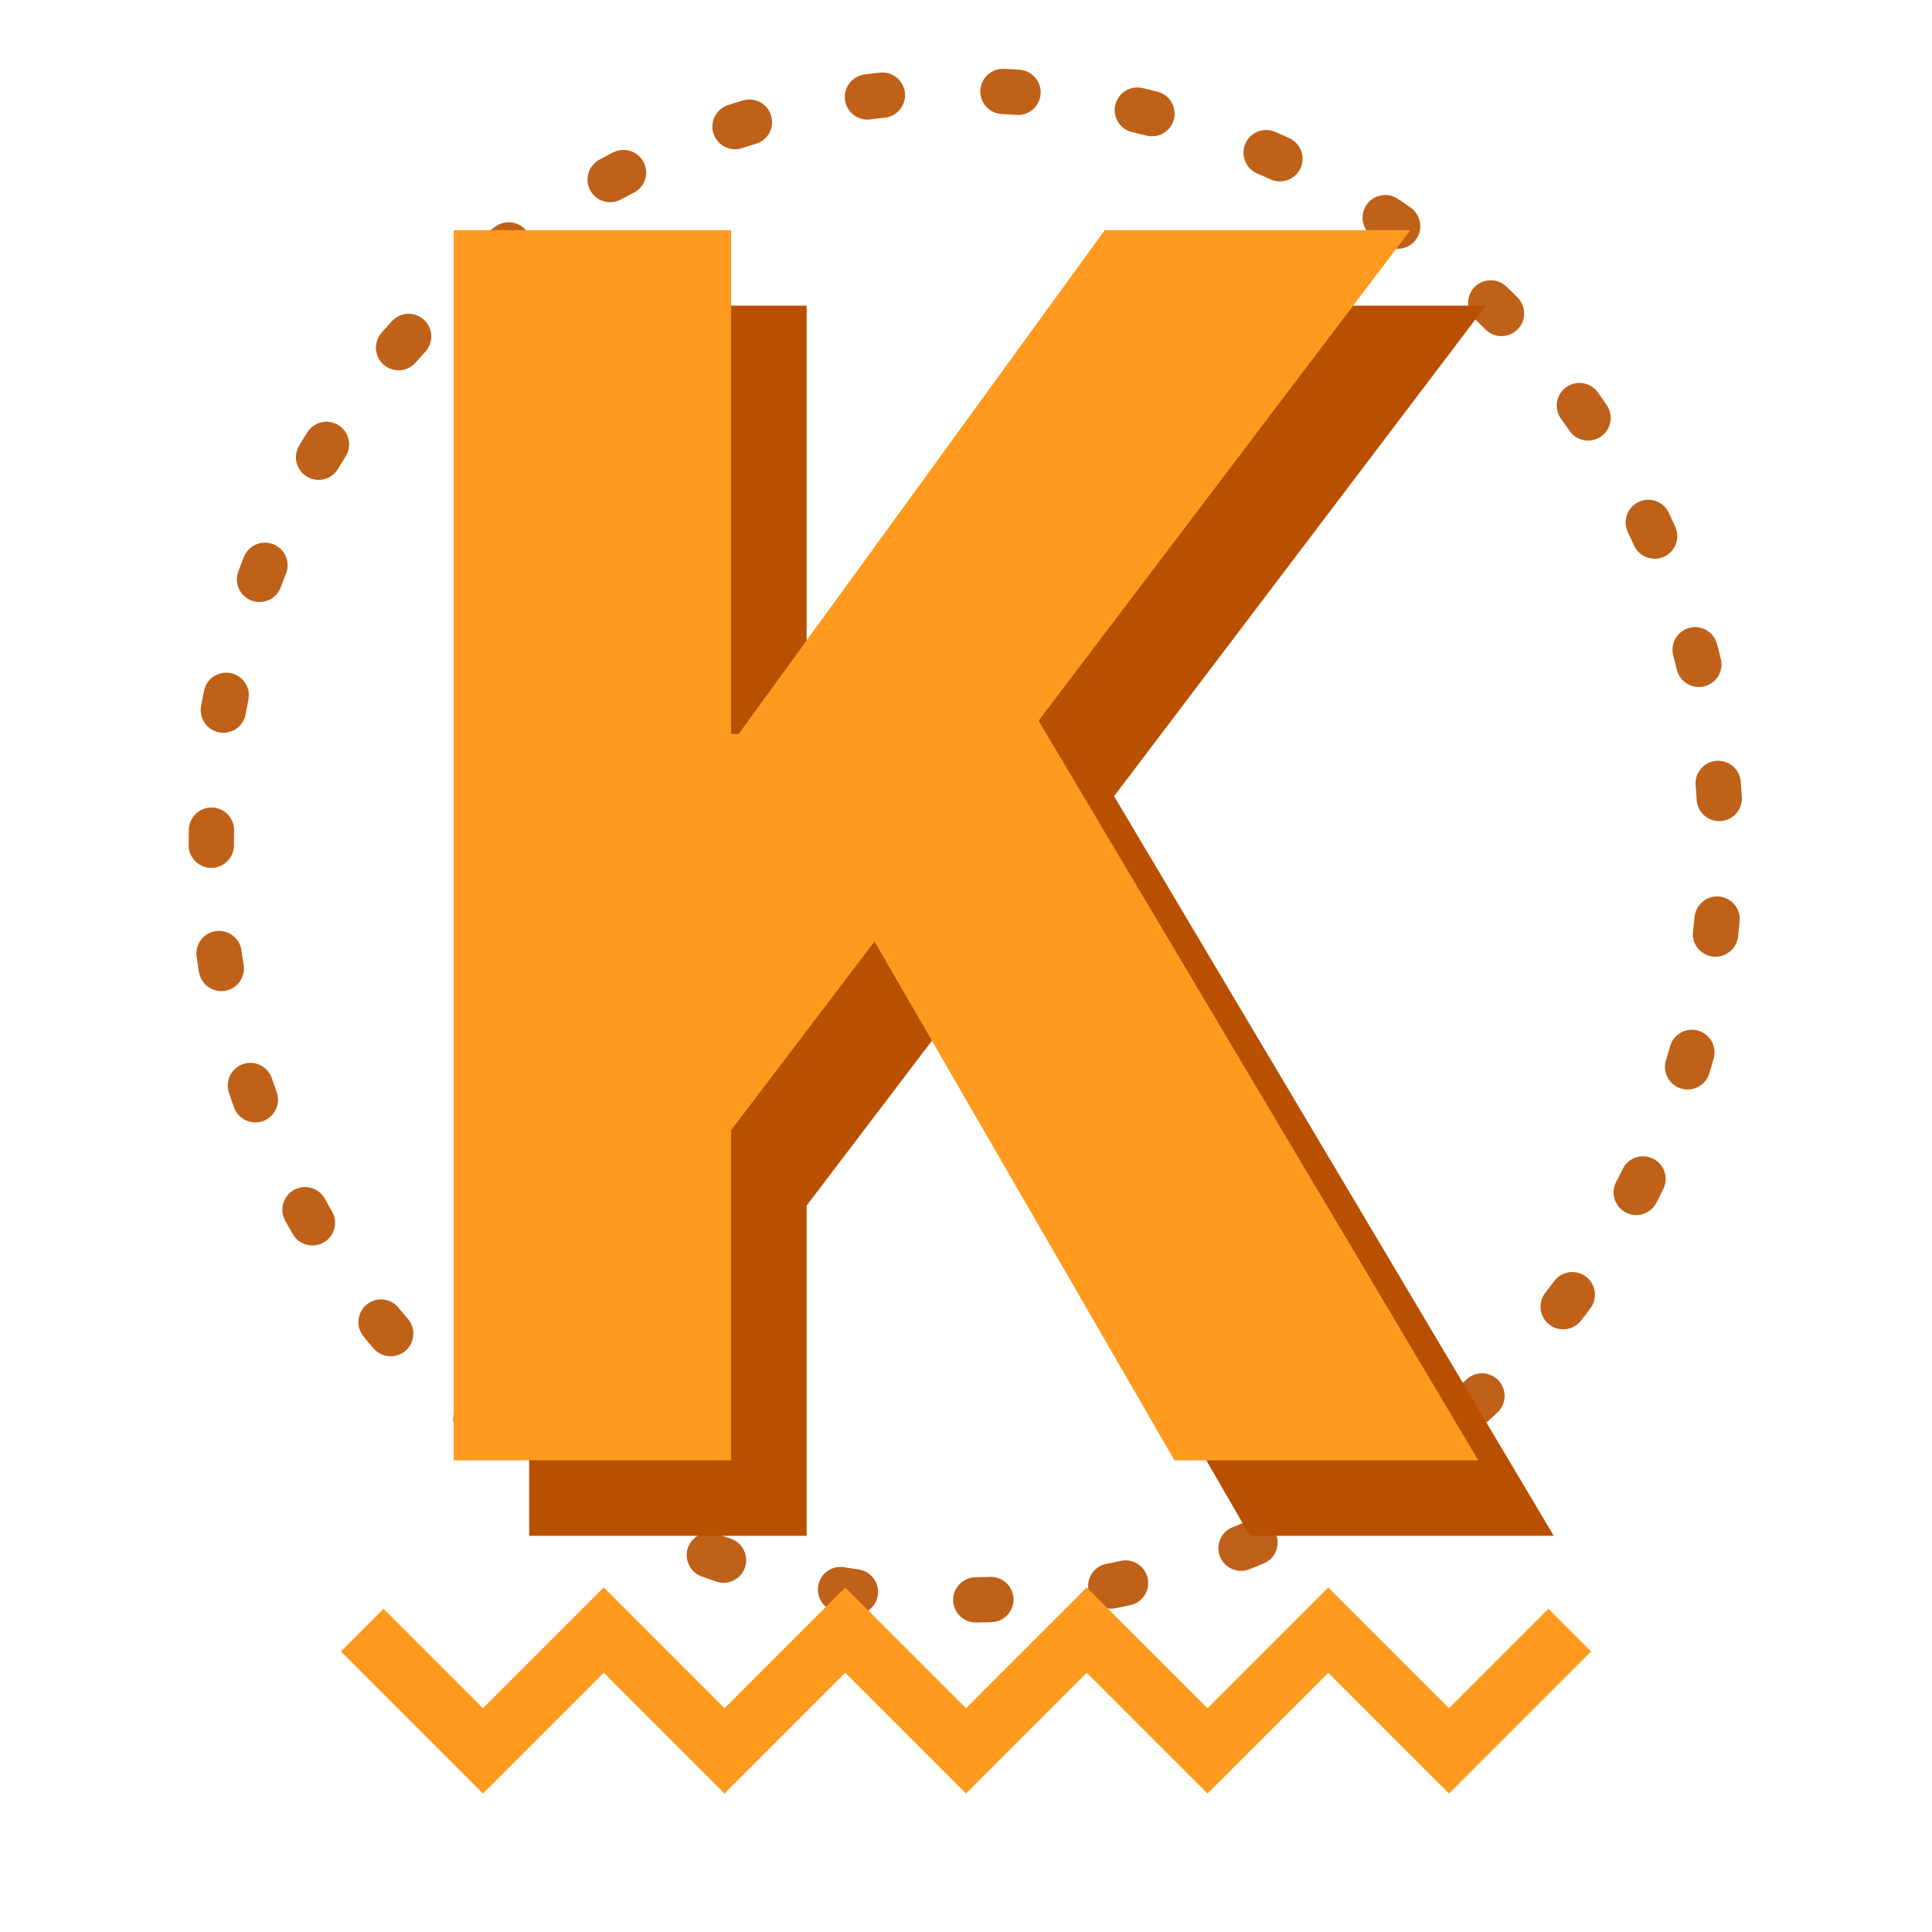
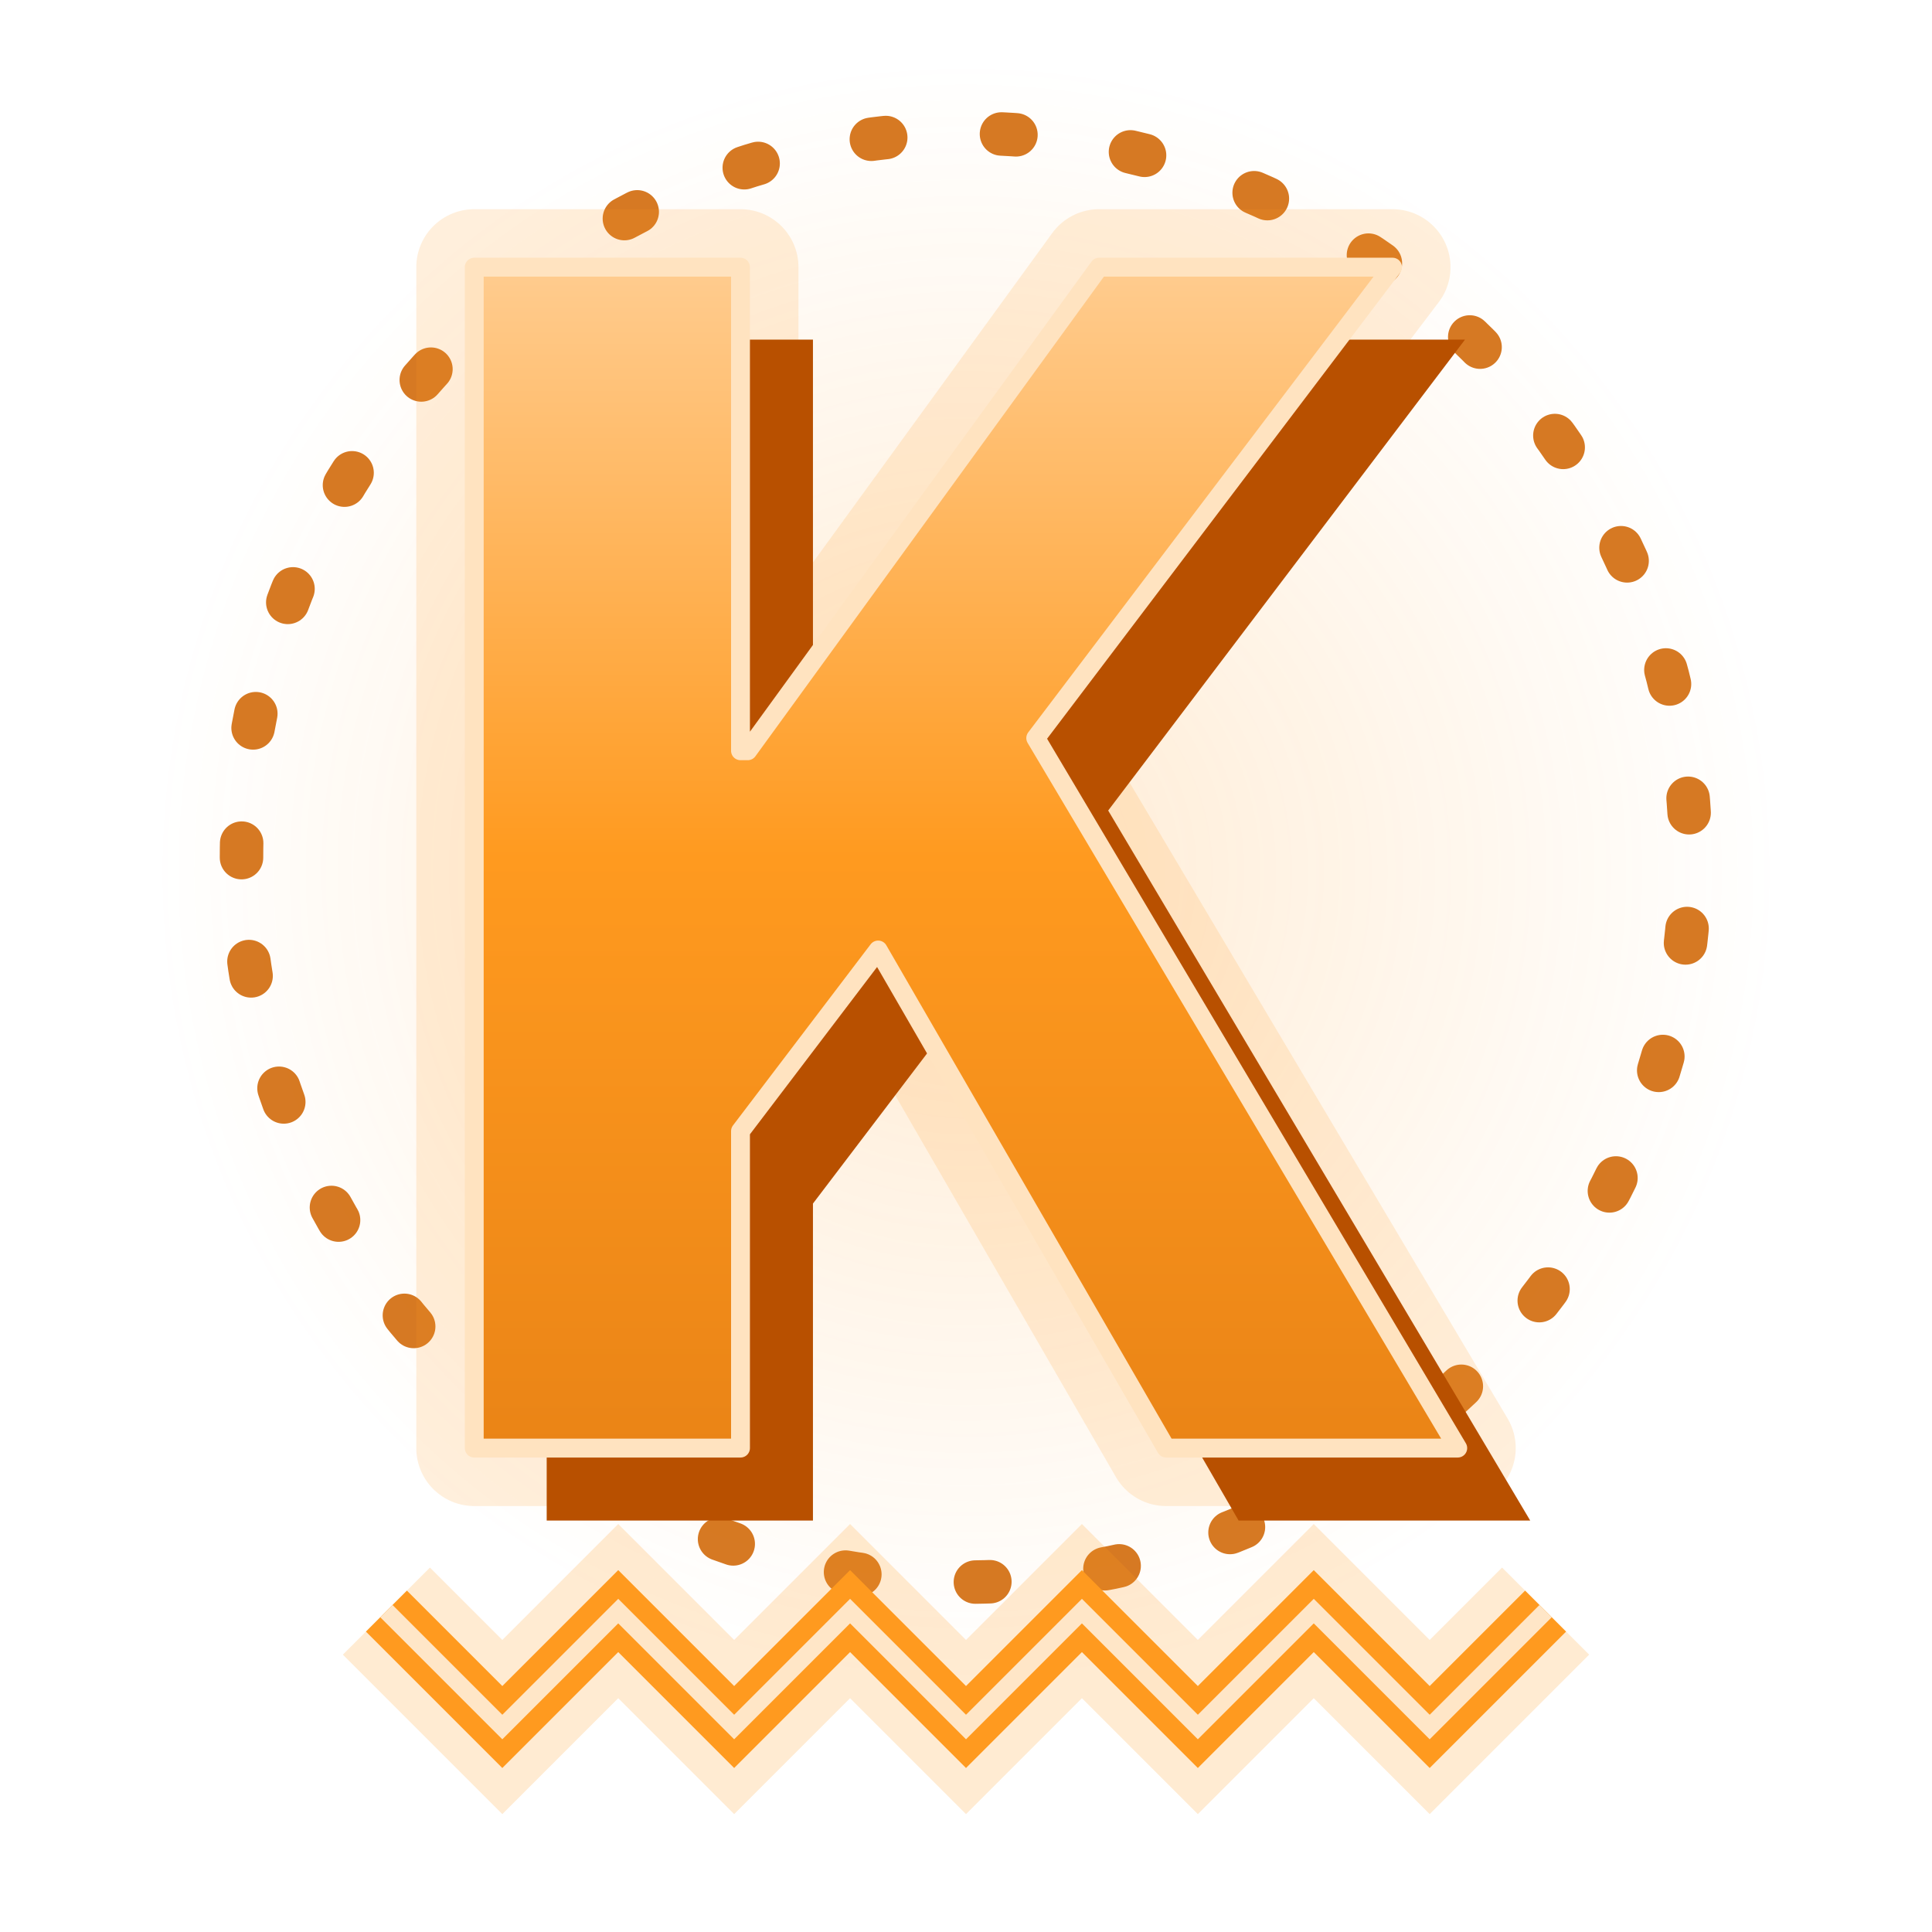
<svg xmlns="http://www.w3.org/2000/svg" width="256" height="256" viewBox="0 0 256 256">
+   <defs>
+     <radialGradient id="radial-gradient-1" cx="128" cy="115.56" r="107.52" gradientUnits="userSpaceOnUse">
+       <stop offset="0" stop-color="#ff9a1f" stop-opacity="0.2" />
+       <stop offset="0.55" stop-color="#ff9a1f" stop-opacity="0.09" />
+       <stop offset="1" stop-color="#ff9a1f" stop-opacity="0" />
+     </radialGradient>
+     <linearGradient id="linear-gradient-1" x1="128" y1="35.4" x2="128" y2="191.88" gradientUnits="userSpaceOnUse">
+       <stop offset="0" stop-color="#ffcc8f" />
+       <stop offset="0.5" stop-color="#ff9a1f" />
+       <stop offset="1" stop-color="#ea8416" />
+     </linearGradient>
+   </defs>
  <g>
-     <path d="M28 112 C28 56.77 72.77 12 128 12 C183.23 12 228 56.77 228 112 C228 167.23 183.23 212 128 212 C72.77 212 28 167.23 28 112 Z" fill="none" stroke="#b85000" stroke-width="6" stroke-linecap="round" stroke-linejoin="round" stroke-dasharray="2 16" opacity="0.9" />
    <g>
-       <polygon points="70.12,203.5 70.12,40.5 106.88,40.5 106.88,107.25 107.88,107.25 156.38,40.5 196.88,40.5 147.62,105.5 205.88,203.5 165.62,203.5 125.88,134.75 106.88,159.75 106.88,203.5" fill="#b85000" />
+       <circle cx="128" cy="115.56" r="107.52" fill="url(#radial-gradient-1)" />
+       <path d="M32 113.64 C32 60.62 74.98 17.64 128 17.64 C181.02 17.64 224 60.62 224 113.64 C224 166.66 181.02 209.64 128 209.64 C74.98 209.64 32 166.66 32 113.64 Z" fill="none" stroke="#d16a0b" stroke-width="5.76" stroke-linecap="round" stroke-linejoin="round" stroke-dasharray="1.92 15.36" opacity="0.9" />
+       <g opacity="0.16">
+         <polygon points="62.84,191.88 62.84,35.4 98.12,35.4 98.12,99.48 99.08,99.48 145.64,35.4 184.52,35.4 137.24,97.8 193.16,191.88 154.52,191.88 116.36,125.88 98.12,149.88 98.12,191.88" fill="#ff9a1f" stroke="#ff9a1f" stroke-width="15.36" stroke-linecap="round" stroke-linejoin="round" />
+       </g>
+       <g>
+         <polygon points="72.44,201.48 72.44,45 107.72,45 107.72,109.08 108.68,109.08 155.24,45 194.12,45 146.84,107.4 202.76,201.48 164.12,201.48 125.96,135.48 107.72,159.48 107.72,201.48" fill="#b85000" />
+       </g>
+       <g>
+         <polygon points="62.84,191.88 62.84,35.4 98.12,35.4 98.12,99.48 99.08,99.48 145.64,35.4 184.52,35.4 137.24,97.8 193.16,191.88 154.52,191.88 116.36,125.88 98.12,149.88 98.12,191.88" fill="url(#linear-gradient-1)" />
+       </g>
+       <g>
+         <polygon points="62.84,191.88 62.84,35.4 98.12,35.4 98.12,99.48 99.08,99.48 145.64,35.4 184.52,35.4 137.24,97.8 193.16,191.88 154.52,191.88 116.36,125.88 98.12,149.88 98.12,191.88" fill="none" stroke="#ffe3c0" stroke-width="2.5" stroke-linecap="round" stroke-linejoin="round" />
+       </g>
+       <polyline points="51.2,213.48 66.56,228.84 81.92,213.48 97.28,228.84 112.64,213.48 128,228.84 143.36,213.48 158.72,228.84 174.08,213.48 189.44,228.84 204.8,213.48" fill="none" stroke="#ff9a1f" stroke-width="16.32" stroke-miterlimit="10" opacity="0.2" />
+       <polyline points="51.2,213.48 66.56,228.84 81.92,213.48 97.28,228.84 112.64,213.48 128,228.84 143.36,213.48 158.72,228.84 174.08,213.48 189.44,228.84 204.8,213.48" fill="none" stroke="#ff9a1f" stroke-width="7.68" stroke-miterlimit="10" />
+       <polyline points="51.2,213.48 66.56,228.84 81.92,213.48 97.28,228.84 112.64,213.48 128,228.84 143.36,213.48 158.72,228.84 174.08,213.48 189.44,228.84 204.8,213.48" fill="none" stroke="#ffe6c7" stroke-width="2.3" stroke-miterlimit="10" />
    </g>
-     <g>
-       <polygon points="60.12,193.5 60.12,30.5 96.88,30.5 96.88,97.25 97.88,97.25 146.38,30.5 186.88,30.5 137.62,95.5 195.88,193.5 155.62,193.5 115.88,124.75 96.88,149.75 96.88,193.5" fill="#ff9a1f" />
-     </g>
-     <polyline points="48,216 64,232 80,216 96,232 112,216 128,232 144,216 160,232 176,216 192,232 208,216" fill="none" stroke="#ff9a1f" stroke-width="8" stroke-miterlimit="10" />
  </g>
</svg>
